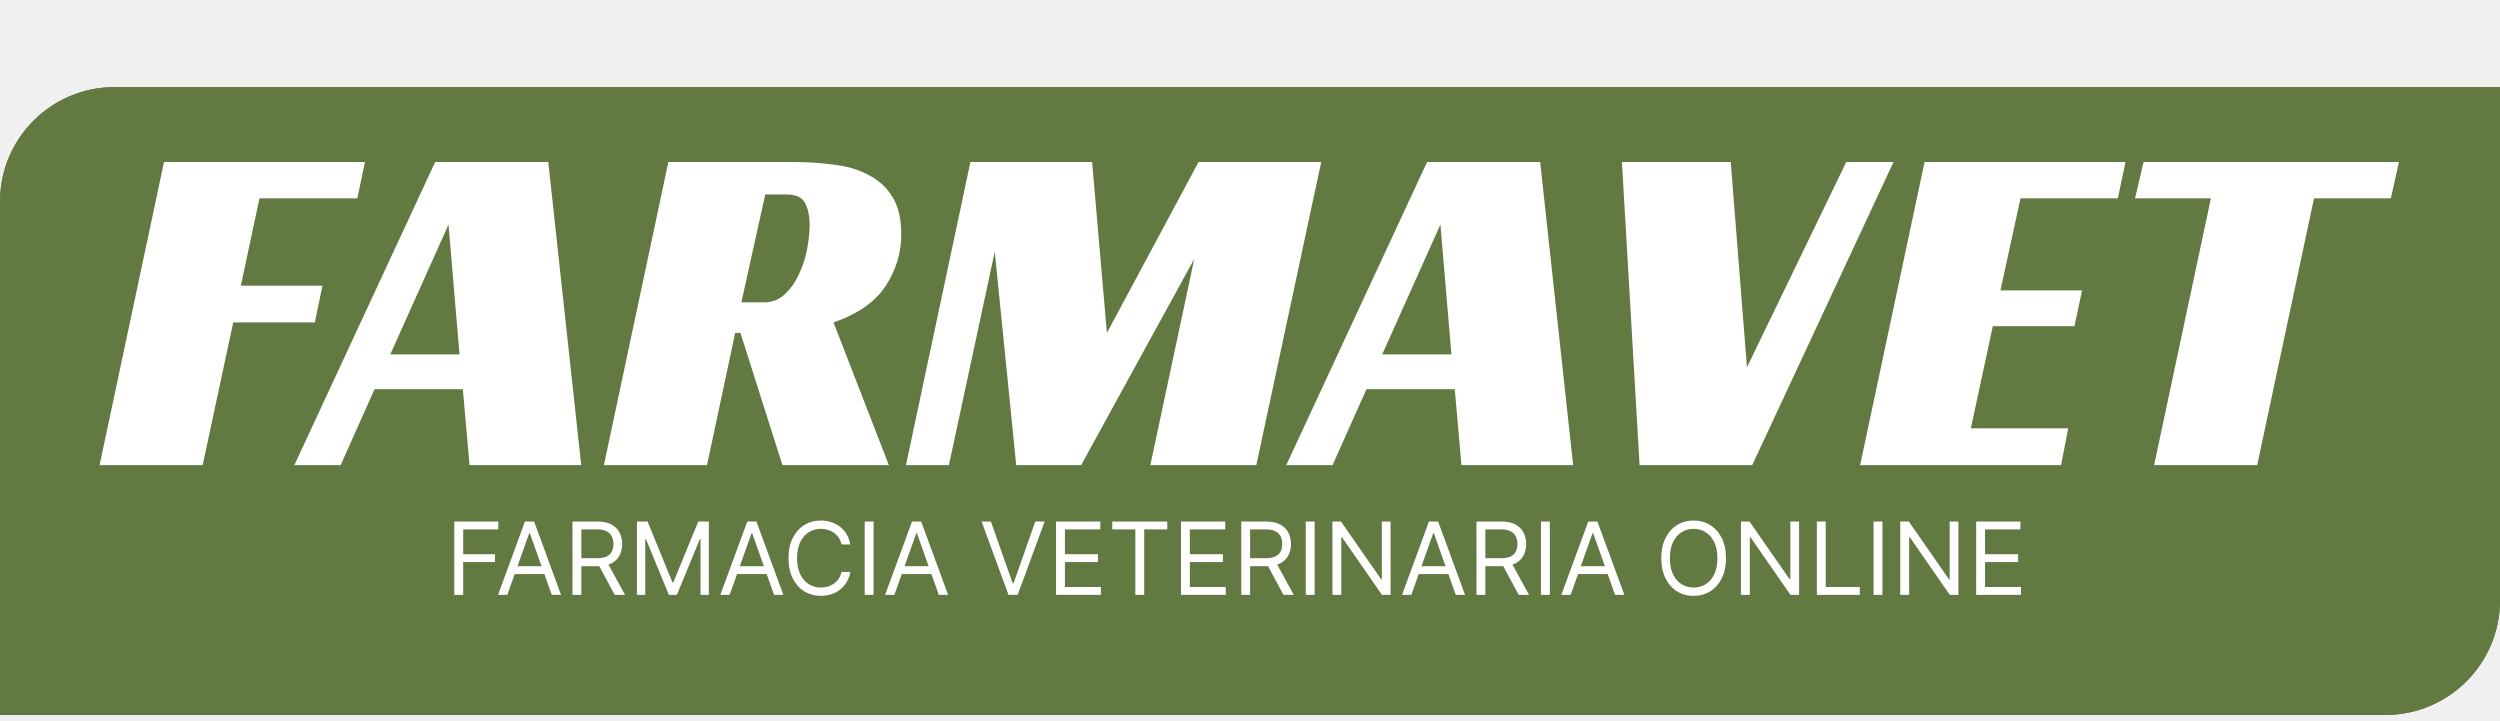
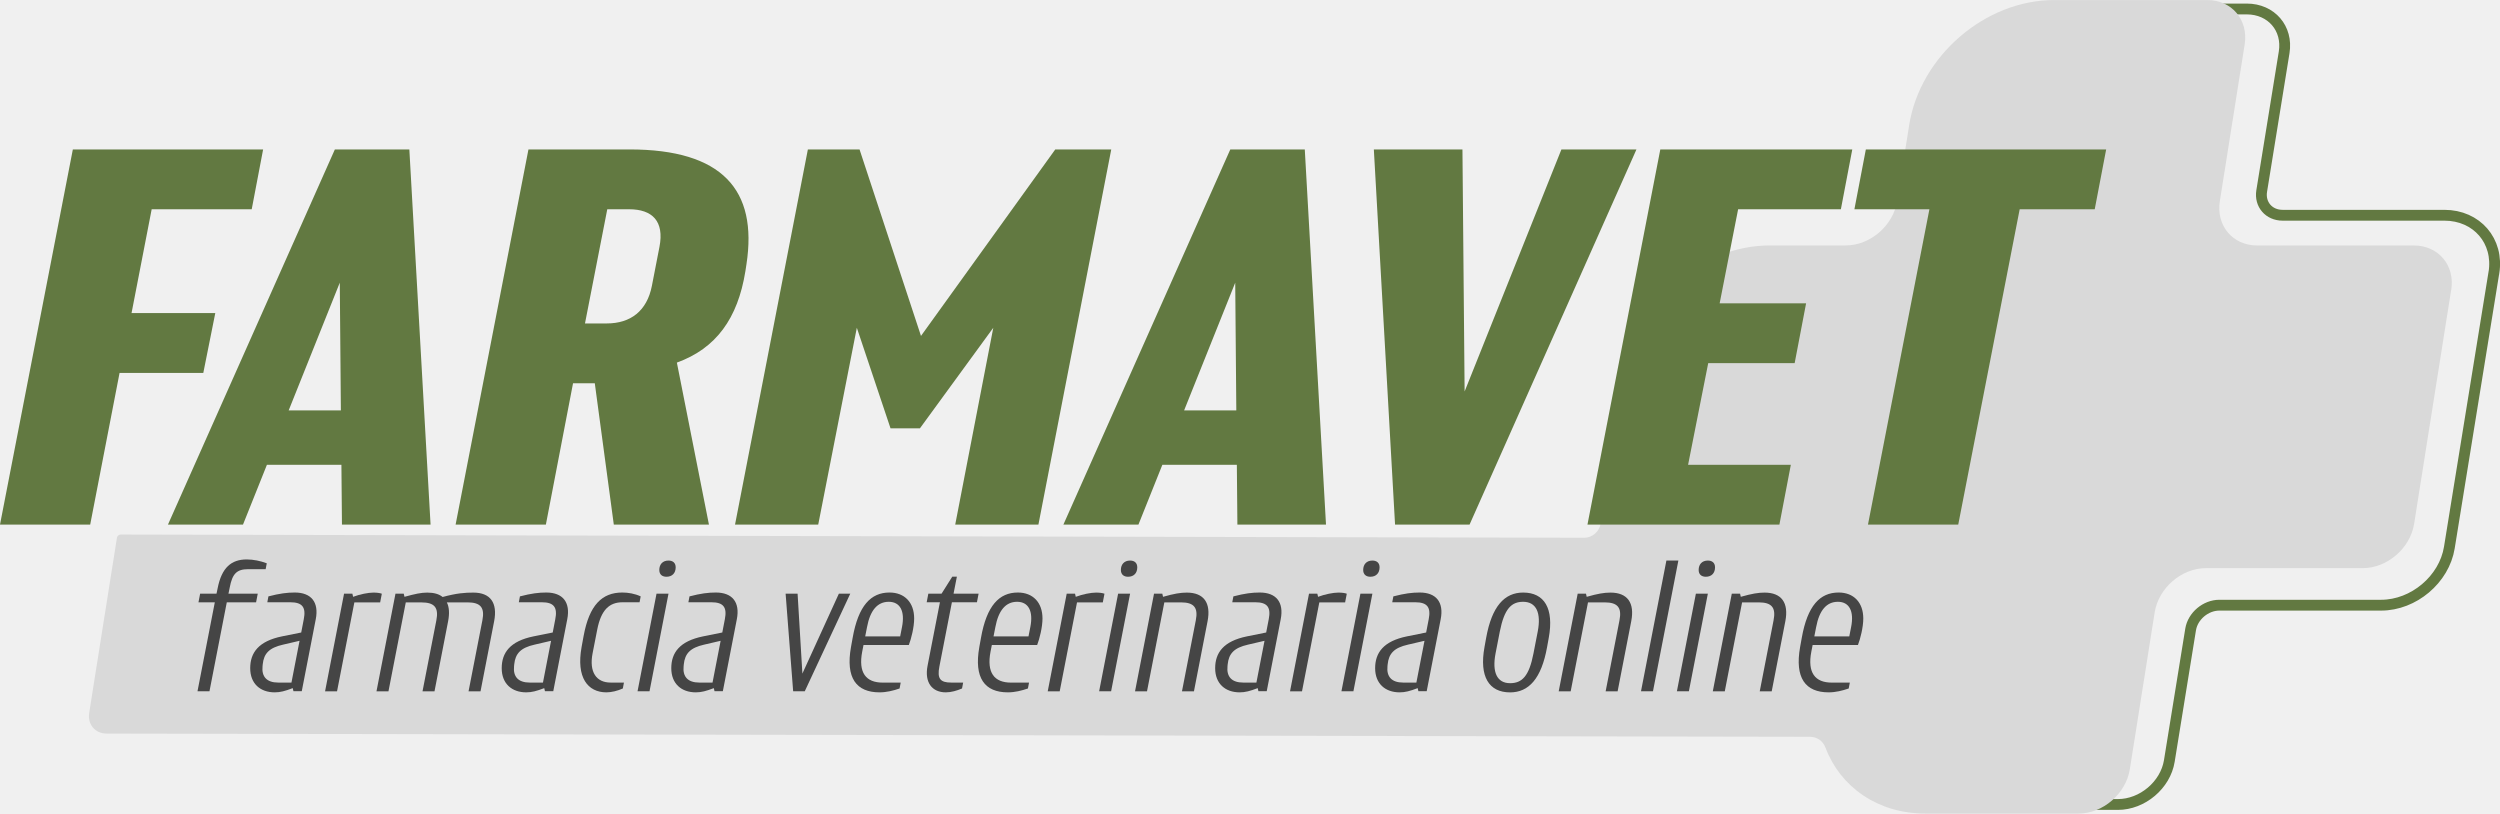
- <svg xmlns="http://www.w3.org/2000/svg" width="215" height="62" fill="none">
-   <path fill="#627941" d="M0 17.342c0-5.442 4.412-9.853 9.853-9.853H215v44.143c0 5.442-4.411 9.853-9.853 9.853H0v-44.143Z" />
-   <path fill="#fff" d="M14.105 13.934h17.282l-.657 3.12h-8.415l-1.601 7.512h7.019l-.657 3.161h-7.019L17.43 40H8.563l5.542-26.066ZM49.984 40h-9.605l-.575-6.527h-7.594L29.296 40h-3.982l12.109-26.066h9.729L49.984 40Zm-16.419-9.523h5.952l-.944-11.165-5.008 11.165Zm43.945-10.344c0 1.615-.452 3.106-1.355 4.474-.903 1.368-2.394 2.408-4.474 3.12L76.443 40h-9.154l-3.612-11.37h-.452L60.803 40h-8.867l5.542-26.066h10.796c1.259 0 2.449.082 3.571.246 1.122.137 2.094.438 2.914.903.848.438 1.519 1.067 2.011 1.888.492.794.739 1.847.739 3.161Zm-11.822 5.87c.712 0 1.314-.233 1.806-.698.52-.493.93-1.081 1.231-1.765.328-.684.561-1.409.698-2.176.137-.794.205-1.478.205-2.052 0-.712-.123-1.314-.369-1.806-.246-.52-.78-.78-1.601-.78h-1.847l-2.053 9.277h1.929ZM108.043 40h-9.113l3.776-17.733L92.978 40h-5.583l-1.847-18.349L81.607 40H77.913l5.542-26.066H93.922l1.272 14.695 7.881-14.695h10.549L108.043 40Zm27.246 0h-9.606l-.574-6.527h-7.594L114.6 40h-3.981l12.109-26.066h9.728L135.289 40Zm-16.42-9.523h5.952l-.944-11.165-5.008 11.165Zm20.616-16.543h9.359l1.395 17.651 8.539-17.651h4.063L150.691 40h-9.687l-1.519-26.066Zm26.027 0h17.281l-.656 3.12h-8.374l-1.724 7.922h7.019l-.657 3.079h-7.019l-1.888 8.784h8.373L177.252 40H159.97l5.542-26.066Zm40.102 3.12h-6.609L194.12 40h-8.867l4.885-22.946h-6.527l.739-3.12h21.961l-.697 3.12ZM39.071 51.158v-6.306h3.781v.677h-3.018v2.131h2.734v.677h-2.734v2.821h-.764Zm4.56 0h-.801l2.316-6.306h.788l2.316 6.306h-.801l-1.885-5.309h-.049l-1.885 5.309Zm.296-2.463h3.227v.677h-3.227v-.677Zm5.305 2.463v-6.306h2.131c.493 0 .897.084 1.213.253.316.166.55.395.702.687.152.291.228.623.228.995 0 .371-.076.701-.228.988-.152.287-.385.513-.699.677-.314.162-.715.243-1.204.243h-1.724v-.69h1.7c.337 0 .608-.049.813-.148.207-.099.357-.238.45-.419.095-.183.142-.4.142-.653 0-.253-.047-.473-.142-.662-.094-.189-.245-.335-.453-.437-.207-.105-.481-.157-.822-.157h-1.343v5.629h-.764Zm2.968-2.833 1.552 2.833h-.887l-1.527-2.833h.862Zm2.578-3.473h.911l2.143 5.235h.074l2.143-5.235h.911v6.306h-.714v-4.791h-.062l-1.971 4.791h-.69l-1.971-4.791h-.062v4.791h-.714v-6.306Zm7.973 6.306h-.801l2.316-6.306h.788l2.316 6.306h-.801l-1.885-5.309h-.049l-1.885 5.309Zm.296-2.463h3.227v.677h-3.227v-.677Zm10.084-1.872h-.764c-.045-.22-.124-.413-.237-.579a1.578 1.578 0 0 0-.406-.419 1.724 1.724 0 0 0-.526-.259 2.106 2.106 0 0 0-.604-.086c-.382 0-.728.097-1.038.289-.308.193-.553.477-.736.853-.181.376-.271.837-.271 1.383 0 .546.09 1.007.271 1.383.183.376.428.66.736.853.31.193.656.289 1.038.289a2.102 2.102 0 0 0 .604-.086 1.763 1.763 0 0 0 .526-.256 1.623 1.623 0 0 0 .406-.422c.113-.168.192-.361.237-.579h.764c-.058.322-.162.611-.314.865-.152.255-.341.471-.567.65-.226.176-.479.311-.761.403-.279.092-.578.139-.896.139-.538 0-1.016-.131-1.435-.394-.419-.263-.748-.636-.988-1.121-.24-.484-.36-1.059-.36-1.724s.12-1.24.36-1.724c.24-.484.57-.858.988-1.121.419-.263.897-.394 1.435-.394.318 0 .617.046.896.139.281.092.535.228.761.406.226.176.415.392.567.647.152.253.257.541.314.865Zm1.998-1.971v6.306h-.764v-6.306h.764Zm1.79 6.306h-.801l2.316-6.306h.788l2.316 6.306h-.801l-1.885-5.309h-.049l-1.885 5.309Zm.296-2.463h3.227v.677h-3.227v-.677Zm8.003-3.843 1.872 5.309h.074l1.872-5.309h.801l-2.316 6.306h-.788l-2.316-6.306h.801Zm5.601 6.306v-6.306h3.806v.677h-3.042v2.131h2.845v.677h-2.845v2.143h3.091v.677h-3.855Zm4.837-5.629v-.677h4.73v.677h-1.983v5.629h-.764V45.529h-1.983Zm5.908 5.629v-6.306h3.806v.677h-3.042v2.131h2.845v.677h-2.845v2.143h3.092v.677h-3.856Zm5.183 0v-6.306h2.13c.493 0 .898.084 1.214.253.316.166.55.395.702.687.152.291.228.623.228.995 0 .371-.076.701-.228.988-.152.287-.385.513-.699.677-.314.162-.716.243-1.204.243h-1.725v-.69h1.7c.337 0 .608-.049.813-.148.207-.099.357-.238.45-.419.094-.183.141-.4.141-.653 0-.253-.047-.473-.141-.662-.095-.189-.246-.335-.453-.437-.207-.105-.481-.157-.822-.157h-1.343v5.629h-.763Zm2.968-2.833 1.552 2.833h-.887l-1.527-2.833h.862Zm3.342-3.473v6.306h-.764v-6.306h.764Zm6.531 0v6.306h-.739l-3.436-4.951h-.062v4.951h-.763v-6.306h.739l3.448 4.964h.062v-4.964h.751Zm1.787 6.306h-.801l2.316-6.306h.788l2.316 6.306h-.801l-1.884-5.309h-.05l-1.884 5.309Zm.296-2.463h3.227v.677h-3.227v-.677Zm5.305 2.463v-6.306h2.131c.492 0 .897.084 1.213.253.316.166.55.395.702.687.152.291.228.623.228.995 0 .371-.076.701-.228.988-.152.287-.385.513-.699.677-.314.162-.715.243-1.204.243h-1.724v-.69h1.7c.336 0 .607-.049.812-.148.208-.099.358-.238.45-.419.094-.183.142-.4.142-.653 0-.253-.048-.473-.142-.662-.094-.189-.245-.335-.453-.437-.207-.105-.481-.157-.822-.157h-1.342v5.629h-.764Zm2.968-2.833 1.552 2.833h-.887l-1.527-2.833h.862Zm3.342-3.473v6.306h-.764v-6.306h.764Zm1.79 6.306h-.801l2.316-6.306h.788l2.316 6.306h-.801l-1.884-5.309h-.05l-1.884 5.309Zm.295-2.463h3.227v.677h-3.227v-.677Zm13.065-.69c0 .665-.12 1.24-.36 1.724-.24.484-.57.858-.988 1.121-.419.263-.897.394-1.435.394s-1.016-.131-1.435-.394c-.419-.263-.748-.636-.989-1.121-.24-.484-.36-1.059-.36-1.724s.12-1.24.36-1.724c.241-.484.57-.858.989-1.121.419-.263.897-.394 1.435-.394s1.016.131 1.435.394c.418.263.748.636.988 1.121.24.484.36 1.059.36 1.724Zm-.739 0c0-.546-.091-1.007-.274-1.383-.18-.376-.426-.66-.736-.853-.308-.193-.652-.289-1.034-.289s-.728.097-1.038.289c-.308.193-.553.477-.736.853-.18.376-.271.837-.271 1.383 0 .546.091 1.007.271 1.383.183.376.428.66.736.853.31.193.656.289 1.038.289s.726-.097 1.034-.289c.31-.193.556-.477.736-.853.183-.376.274-.837.274-1.383Zm7.024-3.153v6.306h-.739l-3.436-4.951h-.062v4.951h-.764v-6.306h.739l3.449 4.964h.062v-4.964h.751Zm1.528 6.306v-6.306h.764v5.629h2.931v.677h-3.695Zm5.641-6.306v6.306h-.764v-6.306h.764Zm6.532 0v6.306h-.739l-3.437-4.951h-.061v4.951h-.764v-6.306h.739l3.449 4.964h.061v-4.964h.752Zm1.528 6.306v-6.306h3.806v.677h-3.043v2.131h2.846v.677h-2.846v2.143h3.092v.677h-3.855Z" />
-   <path fill="#627941" d="M0 17.342c0-5.442 4.412-9.853 9.853-9.853H215v44.143c0 5.442-4.411 9.853-9.853 9.853H0v-44.143Z" />
-   <path fill="#fff" d="M14.105 13.934h17.282l-.657 3.12h-8.415l-1.601 7.512h7.019l-.657 3.161h-7.019L17.43 40H8.563l5.542-26.066ZM49.984 40h-9.605l-.575-6.527h-7.594L29.296 40h-3.982l12.109-26.066h9.729L49.984 40Zm-16.419-9.523h5.952l-.944-11.165-5.008 11.165Zm43.945-10.344c0 1.615-.452 3.106-1.355 4.474-.903 1.368-2.394 2.408-4.474 3.12L76.443 40h-9.154l-3.612-11.37h-.452L60.803 40h-8.867l5.542-26.066h10.796c1.259 0 2.449.082 3.571.246 1.122.137 2.094.438 2.914.903.848.438 1.519 1.067 2.011 1.888.492.794.739 1.847.739 3.161Zm-11.822 5.87c.712 0 1.314-.233 1.806-.698.52-.493.93-1.081 1.231-1.765.328-.684.561-1.409.698-2.176.137-.794.205-1.478.205-2.052 0-.712-.123-1.314-.369-1.806-.246-.52-.78-.78-1.601-.78h-1.847l-2.053 9.277h1.929ZM108.043 40h-9.113l3.776-17.733L92.978 40h-5.583l-1.847-18.349L81.607 40H77.913l5.542-26.066H93.922l1.272 14.695 7.881-14.695h10.549L108.043 40Zm27.246 0h-9.606l-.574-6.527h-7.594L114.6 40h-3.981l12.109-26.066h9.728L135.289 40Zm-16.42-9.523h5.952l-.944-11.165-5.008 11.165Zm20.616-16.543h9.359l1.395 17.651 8.539-17.651h4.063L150.691 40h-9.687l-1.519-26.066Zm26.027 0h17.281l-.656 3.12h-8.374l-1.724 7.922h7.019l-.657 3.079h-7.019l-1.888 8.784h8.373L177.252 40H159.97l5.542-26.066Zm40.102 3.12h-6.609L194.12 40h-8.867l4.885-22.946h-6.527l.739-3.12h21.961l-.697 3.12ZM39.071 51.158v-6.306h3.781v.677h-3.018v2.131h2.734v.677h-2.734v2.821h-.764Zm4.56 0h-.801l2.316-6.306h.788l2.316 6.306h-.801l-1.885-5.309h-.049l-1.885 5.309Zm.296-2.463h3.227v.677h-3.227v-.677Zm5.305 2.463v-6.306h2.131c.493 0 .897.084 1.213.253.316.166.55.395.702.687.152.291.228.623.228.995 0 .371-.076.701-.228.988-.152.287-.385.513-.699.677-.314.162-.715.243-1.204.243h-1.724v-.69h1.7c.337 0 .608-.049.813-.148.207-.099.357-.238.45-.419.095-.183.142-.4.142-.653 0-.253-.047-.473-.142-.662-.094-.189-.245-.335-.453-.437-.207-.105-.481-.157-.822-.157h-1.343v5.629h-.764Zm2.968-2.833 1.552 2.833h-.887l-1.527-2.833h.862Zm2.578-3.473h.911l2.143 5.235h.074l2.143-5.235h.911v6.306h-.714v-4.791h-.062l-1.971 4.791h-.69l-1.971-4.791h-.062v4.791h-.714v-6.306Zm7.973 6.306h-.801l2.316-6.306h.788l2.316 6.306h-.801l-1.885-5.309h-.049l-1.885 5.309Zm.296-2.463h3.227v.677h-3.227v-.677Zm10.084-1.872h-.764c-.045-.22-.124-.413-.237-.579a1.578 1.578 0 0 0-.406-.419 1.724 1.724 0 0 0-.526-.259 2.106 2.106 0 0 0-.604-.086c-.382 0-.728.097-1.038.289-.308.193-.553.477-.736.853-.181.376-.271.837-.271 1.383 0 .546.09 1.007.271 1.383.183.376.428.66.736.853.31.193.656.289 1.038.289a2.102 2.102 0 0 0 .604-.086 1.763 1.763 0 0 0 .526-.256 1.623 1.623 0 0 0 .406-.422c.113-.168.192-.361.237-.579h.764c-.058.322-.162.611-.314.865-.152.255-.341.471-.567.65-.226.176-.479.311-.761.403-.279.092-.578.139-.896.139-.538 0-1.016-.131-1.435-.394-.419-.263-.748-.636-.988-1.121-.24-.484-.36-1.059-.36-1.724s.12-1.24.36-1.724c.24-.484.57-.858.988-1.121.419-.263.897-.394 1.435-.394.318 0 .617.046.896.139.281.092.535.228.761.406.226.176.415.392.567.647.152.253.257.541.314.865Zm1.998-1.971v6.306h-.764v-6.306h.764Zm1.79 6.306h-.801l2.316-6.306h.788l2.316 6.306h-.801l-1.885-5.309h-.049l-1.885 5.309Zm.296-2.463h3.227v.677h-3.227v-.677Zm8.003-3.843 1.872 5.309h.074l1.872-5.309h.801l-2.316 6.306h-.788l-2.316-6.306h.801Zm5.601 6.306v-6.306h3.806v.677h-3.042v2.131h2.845v.677h-2.845v2.143h3.091v.677h-3.855Zm4.837-5.629v-.677h4.73v.677h-1.983v5.629h-.764V45.529h-1.983Zm5.908 5.629v-6.306h3.806v.677h-3.042v2.131h2.845v.677h-2.845v2.143h3.092v.677h-3.856Zm5.183 0v-6.306h2.13c.493 0 .898.084 1.214.253.316.166.55.395.702.687.152.291.228.623.228.995 0 .371-.076.701-.228.988-.152.287-.385.513-.699.677-.314.162-.716.243-1.204.243h-1.725v-.69h1.7c.337 0 .608-.049.813-.148.207-.099.357-.238.45-.419.094-.183.141-.4.141-.653 0-.253-.047-.473-.141-.662-.095-.189-.246-.335-.453-.437-.207-.105-.481-.157-.822-.157h-1.343v5.629h-.763Zm2.968-2.833 1.552 2.833h-.887l-1.527-2.833h.862Zm3.342-3.473v6.306h-.764v-6.306h.764Zm6.531 0v6.306h-.739l-3.436-4.951h-.062v4.951h-.763v-6.306h.739l3.448 4.964h.062v-4.964h.751Zm1.787 6.306h-.801l2.316-6.306h.788l2.316 6.306h-.801l-1.884-5.309h-.05l-1.884 5.309Zm.296-2.463h3.227v.677h-3.227v-.677Zm5.305 2.463v-6.306h2.131c.492 0 .897.084 1.213.253.316.166.55.395.702.687.152.291.228.623.228.995 0 .371-.076.701-.228.988-.152.287-.385.513-.699.677-.314.162-.715.243-1.204.243h-1.724v-.69h1.7c.336 0 .607-.049.812-.148.208-.099.358-.238.45-.419.094-.183.142-.4.142-.653 0-.253-.048-.473-.142-.662-.094-.189-.245-.335-.453-.437-.207-.105-.481-.157-.822-.157h-1.342v5.629h-.764Zm2.968-2.833 1.552 2.833h-.887l-1.527-2.833h.862Zm3.342-3.473v6.306h-.764v-6.306h.764Zm1.79 6.306h-.801l2.316-6.306h.788l2.316 6.306h-.801l-1.884-5.309h-.05l-1.884 5.309Zm.295-2.463h3.227v.677h-3.227v-.677Zm13.065-.69c0 .665-.12 1.24-.36 1.724-.24.484-.57.858-.988 1.121-.419.263-.897.394-1.435.394s-1.016-.131-1.435-.394c-.419-.263-.748-.636-.989-1.121-.24-.484-.36-1.059-.36-1.724s.12-1.24.36-1.724c.241-.484.57-.858.989-1.121.419-.263.897-.394 1.435-.394s1.016.131 1.435.394c.418.263.748.636.988 1.121.24.484.36 1.059.36 1.724Zm-.739 0c0-.546-.091-1.007-.274-1.383-.18-.376-.426-.66-.736-.853-.308-.193-.652-.289-1.034-.289s-.728.097-1.038.289c-.308.193-.553.477-.736.853-.18.376-.271.837-.271 1.383 0 .546.091 1.007.271 1.383.183.376.428.66.736.853.31.193.656.289 1.038.289s.726-.097 1.034-.289c.31-.193.556-.477.736-.853.183-.376.274-.837.274-1.383Zm7.024-3.153v6.306h-.739l-3.436-4.951h-.062v4.951h-.764v-6.306h.739l3.449 4.964h.062v-4.964h.751Zm1.528 6.306v-6.306h.764v5.629h2.931v.677h-3.695Zm5.641-6.306v6.306h-.764v-6.306h.764Zm6.532 0v6.306h-.739l-3.437-4.951h-.061v4.951h-.764v-6.306h.739l3.449 4.964h.061v-4.964h.752Zm1.528 6.306v-6.306h3.806v.677h-3.043v2.131h2.846v.677h-2.846v2.143h3.092v.677h-3.855Z" />
+ <svg xmlns="http://www.w3.org/2000/svg" id="Capa_1" data-name="Capa 1" viewBox="0 0 692.93 225.5">
+   <defs>
+     <style>
+       .cls-1 {
+         fill: #454545;
+       }
+ 
+       .cls-1, .cls-2, .cls-3 {
+         stroke-width: 0px;
+       }
+ 
+       .cls-2 {
+         fill: #627941;
+       }
+ 
+       .cls-3 {
+         fill: #d9d9d9;
+       }
+ 
+       .cls-4 {
+         fill: none;
+         stroke: #627941;
+         stroke-miterlimit: 10;
+         stroke-width: 3px;
+       }
+     </style>
+   </defs>
+   <path class="cls-4" d="m691.22,75.65l-12.33,76.13c-1.43,8.82-9.9,15.96-18.91,15.96h-44.83c-3.8,0-7.36,3.01-7.97,6.72l-5.91,36.49c-1.08,6.64-7.46,12.03-14.25,12.03h-42.43c-19.17,0-32.25-15.19-29.21-33.94l3.33-20.55c1.08-6.64-3.56-12.03-10.35-12.03h-43.43c-6.79,0-11.43-5.38-10.35-12.03l6.72-41.48c3.04-18.74,18.4-27.25,37.57-27.25h21.02c6.79,0,15.81-12.08,16.89-18.72l3.33-20.55c3.04-18.74,21.04-33.94,40.21-33.94h42.43c6.79,0,11.43,5.38,10.35,12.03l-6.22,38.42c-.6,3.71,1.99,6.72,5.79,6.72h44.83c9.02,0,15.17,7.15,13.74,15.96Z" />
+   <path class="cls-3" d="m679.4,80.33l-10.27,64.85c-1.08,6.79-7.45,12.29-14.24,12.29h-43.44c-6.79,0-13.16,5.5-14.24,12.29l-6.88,43.45c-1.08,6.79-7.45,12.29-14.24,12.29h-42.44c-13.26,0-23.6-7.43-27.71-18.34-.67-1.78-2.3-2.94-4.32-2.94l-472.08-.89c-3.16,0-5.32-2.56-4.82-5.73l7.69-48.54c.08-.5.54-.9,1.04-.9l405.73.89c2.12,0,4.12-1.72,4.45-3.84v-.04s6.73-42.43,6.73-42.43c3.04-19.17,21.04-34.71,40.21-34.71h21.01c6.8,0,13.18-5.51,14.25-12.3l3.33-21.01c3.04-19.17,21.04-34.71,40.21-34.71h42.43c6.8,0,11.43,5.51,10.36,12.3l-6.88,43.44c-1.08,6.79,3.56,12.29,10.35,12.29h43.44c6.79,0,11.42,5.5,10.35,12.29Z" />
+   <g>
+     <path class="cls-1" d="m59.55,166.95h-4.54l.46-2.4h4.54l.31-1.48c1.12-5.77,3.83-8.01,8.06-8.01,1.84,0,3.83.41,5.56,1.07l-.31,1.63h-4.85c-3.16,0-4.39,1.28-5.1,5.05l-.36,1.74h8.12l-.46,2.4h-8.12l-4.8,24.65h-3.32l4.8-24.65Z" />
+     <path class="cls-1" d="m81.34,191.6l-.2-.87c-2.14.82-3.47,1.17-5,1.17-3.98,0-6.79-2.4-6.79-6.69s2.3-7.5,8.83-8.83l5.31-1.07.71-3.68c.66-3.32-.41-4.7-3.73-4.7h-6.38l.31-1.63c3.16-.82,5.21-1.07,7.3-1.07,4.59,0,6.74,2.71,5.82,7.4l-3.88,19.96h-2.3Zm-.56-2.4l2.25-11.59-4.59,1.07c-3.83.87-5.31,2.45-5.62,5.46l-.05.51c-.31,2.96,1.22,4.54,4.34,4.54h3.67Z" />
+     <path class="cls-1" d="m95.37,164.55h2.3l.2.87c1.89-.71,4.19-1.17,5.61-1.17.97,0,1.79.1,2.35.31l-.46,2.4h-7.15l-4.8,24.65h-3.32l5.26-27.05Z" />
+     <path class="cls-1" d="m109.61,164.55h2.3l.2.87c2.96-.82,4.64-1.17,6.33-1.17,1.84,0,3.27.41,4.24,1.22,3.93-1.07,6.23-1.22,8.52-1.22,4.75,0,6.74,2.86,5.77,7.91l-3.78,19.45h-3.32l3.83-19.65c.71-3.57-.51-5-4.13-5h-5.72c.66,1.28.77,3.06.36,5.21l-3.78,19.45h-3.32l3.83-19.65c.71-3.57-.51-5-4.13-5h-4.34l-4.8,24.65h-3.32l5.26-27.05Z" />
+     <path class="cls-1" d="m151.05,191.6l-.2-.87c-2.14.82-3.47,1.17-5,1.17-3.98,0-6.79-2.4-6.79-6.69s2.3-7.5,8.83-8.83l5.31-1.07.71-3.68c.66-3.32-.41-4.7-3.73-4.7h-6.38l.31-1.63c3.16-.82,5.21-1.07,7.3-1.07,4.59,0,6.74,2.71,5.82,7.4l-3.88,19.96h-2.3Zm-.56-2.4l2.25-11.59-4.59,1.07c-3.83.87-5.31,2.45-5.62,5.46l-.05.51c-.31,2.96,1.22,4.54,4.34,4.54h3.67Z" />
+     <path class="cls-1" d="m169.27,189.2h3.67l-.31,1.63c-1.48.66-3.16,1.07-4.54,1.07-5.21,0-8.42-4.13-6.89-12.56l.56-3.06c1.58-8.58,5.1-12.05,10.72-12.05,1.63,0,3.47.31,5.1,1.07l-.31,1.63h-4.7c-3.67,0-5.97,2.09-7.04,7.61l-1.28,6.53c-1.02,5.26,1.07,8.12,5,8.12Z" />
+     <path class="cls-1" d="m181.97,164.55h3.32l-5.26,27.05h-3.32l5.26-27.05Zm.77-6.58c0-1.53.92-2.6,2.55-2.6,1.17,0,1.99.61,1.99,1.89,0,1.53-.92,2.6-2.55,2.6-1.17,0-1.99-.61-1.99-1.89Z" />
+     <path class="cls-1" d="m198.05,191.6l-.2-.87c-2.14.82-3.47,1.17-5,1.17-3.98,0-6.79-2.4-6.79-6.69s2.3-7.5,8.83-8.83l5.31-1.07.71-3.68c.66-3.32-.41-4.7-3.73-4.7h-6.38l.31-1.63c3.16-.82,5.21-1.07,7.3-1.07,4.59,0,6.74,2.71,5.82,7.4l-3.88,19.96h-2.3Zm-.56-2.4l2.25-11.59-4.59,1.07c-3.83.87-5.31,2.45-5.62,5.46l-.05.51c-.31,2.96,1.22,4.54,4.34,4.54h3.67Z" />
+     <path class="cls-1" d="m219.84,191.6l-2.09-27.05h3.32l1.33,22.15,10.11-22.15h3.16l-12.61,27.05h-3.21Z" />
+     <path class="cls-1" d="m249.34,190.83c-1.79.61-3.62,1.07-5.56,1.07-6.43,0-9.44-3.98-7.91-12.56l.46-2.55c1.58-8.93,5.05-12.56,10.21-12.56,4.19,0,6.84,2.76,6.84,7.2,0,2.4-.82,5.67-1.48,7.35h-12.56l-.36,1.84c-1.12,5.82,1.02,8.58,5.67,8.58h5l-.31,1.63Zm-9.54-14.44h9.7l.51-2.6c.87-4.39-.51-6.99-3.67-6.99s-5.16,2.4-6.02,6.99l-.51,2.6Z" />
+     <path class="cls-1" d="m266.64,190.83c-1.43.61-3.01,1.07-4.49,1.07-3.78,0-5.97-2.71-5.05-7.4l3.42-17.56h-3.67l.46-2.4h3.67l2.96-4.7h1.28l-.92,4.7h6.94l-.46,2.4h-6.94l-3.47,17.81c-.66,3.37.25,4.44,3.27,4.44h3.32l-.31,1.63Z" />
+     <path class="cls-1" d="m284.91,190.83c-1.79.61-3.62,1.07-5.56,1.07-6.43,0-9.44-3.98-7.91-12.56l.46-2.55c1.58-8.93,5.05-12.56,10.21-12.56,4.19,0,6.84,2.76,6.84,7.2,0,2.4-.82,5.67-1.48,7.35h-12.56l-.36,1.84c-1.12,5.82,1.02,8.58,5.67,8.58h5l-.31,1.63Zm-9.54-14.44h9.7l.51-2.6c.87-4.39-.51-6.99-3.67-6.99s-5.16,2.4-6.02,6.99l-.51,2.6Z" />
+     <path class="cls-1" d="m295.67,164.55h2.3l.2.87c1.89-.71,4.19-1.17,5.61-1.17.97,0,1.79.1,2.35.31l-.46,2.4h-7.15l-4.8,24.65h-3.32l5.26-27.05Z" />
+     <path class="cls-1" d="m309.91,164.55h3.32l-5.26,27.05h-3.32l5.26-27.05Zm.77-6.58c0-1.53.92-2.6,2.55-2.6,1.17,0,1.99.61,1.99,1.89,0,1.53-.92,2.6-2.55,2.6-1.17,0-1.99-.61-1.99-1.89Z" />
+     <path class="cls-1" d="m319.86,164.55h2.3l.2.87c3.06-.87,4.85-1.17,6.58-1.17,4.75,0,6.74,2.86,5.77,7.91l-3.78,19.45h-3.32l3.83-19.65c.71-3.57-.51-5-4.13-5h-4.59l-4.8,24.65h-3.32l5.26-27.05Z" />
+     <path class="cls-1" d="m348.8,191.6l-.2-.87c-2.14.82-3.47,1.17-5,1.17-3.98,0-6.79-2.4-6.79-6.69s2.3-7.5,8.83-8.83l5.31-1.07.71-3.68c.66-3.32-.41-4.7-3.73-4.7h-6.38l.31-1.63c3.16-.82,5.21-1.07,7.3-1.07,4.59,0,6.74,2.71,5.82,7.4l-3.88,19.96h-2.3Zm-.56-2.4l2.25-11.59-4.59,1.07c-3.83.87-5.31,2.45-5.62,5.46l-.05.51c-.31,2.96,1.22,4.54,4.34,4.54h3.67Z" />
+     <path class="cls-1" d="m362.83,164.55h2.3l.2.87c1.89-.71,4.19-1.17,5.61-1.17.97,0,1.79.1,2.35.31l-.46,2.4h-7.15l-4.8,24.65h-3.32l5.26-27.05Z" />
+     <path class="cls-1" d="m377.07,164.55h3.32l-5.26,27.05h-3.32l5.26-27.05Zm.77-6.58c0-1.53.92-2.6,2.55-2.6,1.17,0,1.99.61,1.99,1.89,0,1.53-.92,2.6-2.55,2.6-1.17,0-1.99-.61-1.99-1.89Z" />
+     <path class="cls-1" d="m393.14,191.6l-.2-.87c-2.14.82-3.47,1.17-5,1.17-3.98,0-6.79-2.4-6.79-6.69s2.3-7.5,8.83-8.83l5.31-1.07.71-3.68c.66-3.32-.41-4.7-3.73-4.7h-6.38l.31-1.63c3.16-.82,5.21-1.07,7.3-1.07,4.59,0,6.74,2.71,5.82,7.4l-3.88,19.96h-2.3Zm-.56-2.4l2.25-11.59-4.59,1.07c-3.83.87-5.31,2.45-5.62,5.46l-.05.51c-.31,2.96,1.22,4.54,4.34,4.54h3.67Z" />
+     <path class="cls-1" d="m411.46,179.35l.46-2.55c1.58-8.78,5.1-12.56,10.26-12.56,5.87,0,8.58,4.39,7.09,12.56l-.46,2.55c-1.58,8.78-5.1,12.56-10.26,12.56-5.87,0-8.58-4.39-7.09-12.56Zm13.58,1.74l1.17-6.02c1.02-5.21-.41-8.27-4.03-8.27-3.21,0-5.21,1.84-6.48,8.27l-1.17,6.02c-1.02,5.26.41,8.27,4.03,8.27,3.27,0,5.26-1.89,6.48-8.27Z" />
+     <path class="cls-1" d="m437.29,164.55h2.3l.2.87c3.06-.87,4.85-1.17,6.58-1.17,4.75,0,6.74,2.86,5.77,7.91l-3.78,19.45h-3.32l3.83-19.65c.71-3.57-.51-5-4.13-5h-4.59l-4.8,24.65h-3.32l5.26-27.05Z" />
+     <path class="cls-1" d="m461.88,155.36h3.32l-7.04,36.24h-3.32l7.04-36.24Z" />
+     <path class="cls-1" d="m470.05,164.55h3.32l-5.26,27.05h-3.32l5.26-27.05Zm.77-6.58c0-1.53.92-2.6,2.55-2.6,1.17,0,1.99.61,1.99,1.89,0,1.53-.92,2.6-2.55,2.6-1.17,0-1.99-.61-1.99-1.89Z" />
+     <path class="cls-1" d="m480,164.55h2.3l.2.87c3.06-.87,4.85-1.17,6.58-1.17,4.75,0,6.74,2.86,5.77,7.91l-3.78,19.45h-3.32l3.83-19.65c.71-3.57-.51-5-4.13-5h-4.59l-4.8,24.65h-3.32l5.26-27.05Z" />
+     <path class="cls-1" d="m512.41,190.83c-1.79.61-3.62,1.07-5.56,1.07-6.43,0-9.44-3.98-7.91-12.56l.46-2.55c1.58-8.93,5.05-12.56,10.21-12.56,4.19,0,6.84,2.76,6.84,7.2,0,2.4-.82,5.67-1.48,7.35h-12.56l-.36,1.84c-1.12,5.82,1.02,8.58,5.67,8.58h5l-.31,1.63Zm-9.54-14.44h9.7l.51-2.6c.87-4.39-.51-6.99-3.67-6.99s-5.16,2.4-6.02,6.99l-.51,2.6Z" />
+   </g>
+   <g>
+     <path class="cls-2" d="m20.19,41.42h52.74l-3.16,16.58h-27.73l-5.58,28.78h23.21l-3.32,16.58h-23.21l-8.14,42.04H0L20.19,41.42Z" />
+     <path class="cls-2" d="m94.63,128.83h-20.65l-6.63,16.58h-20.8l46.26-103.98h20.65l5.88,103.98h-24.56l-.15-16.58Zm-.15-15.07l-.3-35.41-14.17,35.41h14.47Z" />
+     <path class="cls-2" d="m146.47,41.42h28.03c25.62,0,35.56,11.15,32.4,31.8l-.3,1.96c-2.11,13.11-8.14,21.4-18.99,25.32l8.89,44.91h-26.37l-5.27-39.18h-6.03l-7.53,39.18h-25.02l20.19-103.98Zm21.85,16.58l-6.18,31.65h6.03c6.63,0,11.15-3.47,12.51-10.4l2.11-10.85c1.36-7.08-1.96-10.4-8.44-10.4h-6.03Z" />
+     <path class="cls-2" d="m264.76,145.4l10.55-54.55-20.34,27.88h-8.14l-9.34-27.88-10.7,54.55h-23.06l20.19-103.98h14.32l17.03,51.69,37.22-51.69h15.52l-20.19,103.98h-23.06Z" />
+     <path class="cls-2" d="m342.82,128.83h-20.65l-6.63,16.58h-20.8l46.26-103.98h20.65l5.88,103.98h-24.56l-.15-16.58Zm-.15-15.07l-.3-35.41-14.17,35.41h14.47Z" />
+     <path class="cls-2" d="m405.96,108.48l26.82-67.06h20.8l-46.26,103.98h-20.65l-5.88-103.98h24.56l.6,67.06Z" />
+     <path class="cls-2" d="m460.2,41.42h53.2l-3.16,16.58h-28.48l-5.12,26.07h23.96l-3.17,16.58h-23.96l-5.58,28.18h28.48l-3.17,16.58h-53.2l20.19-103.98Z" />
+     <path class="cls-2" d="m534.79,58h-20.8l3.17-16.58h66.61l-3.17,16.58h-20.8l-17.03,87.4h-25.02l17.03-87.4Z" />
+   </g>
</svg>
